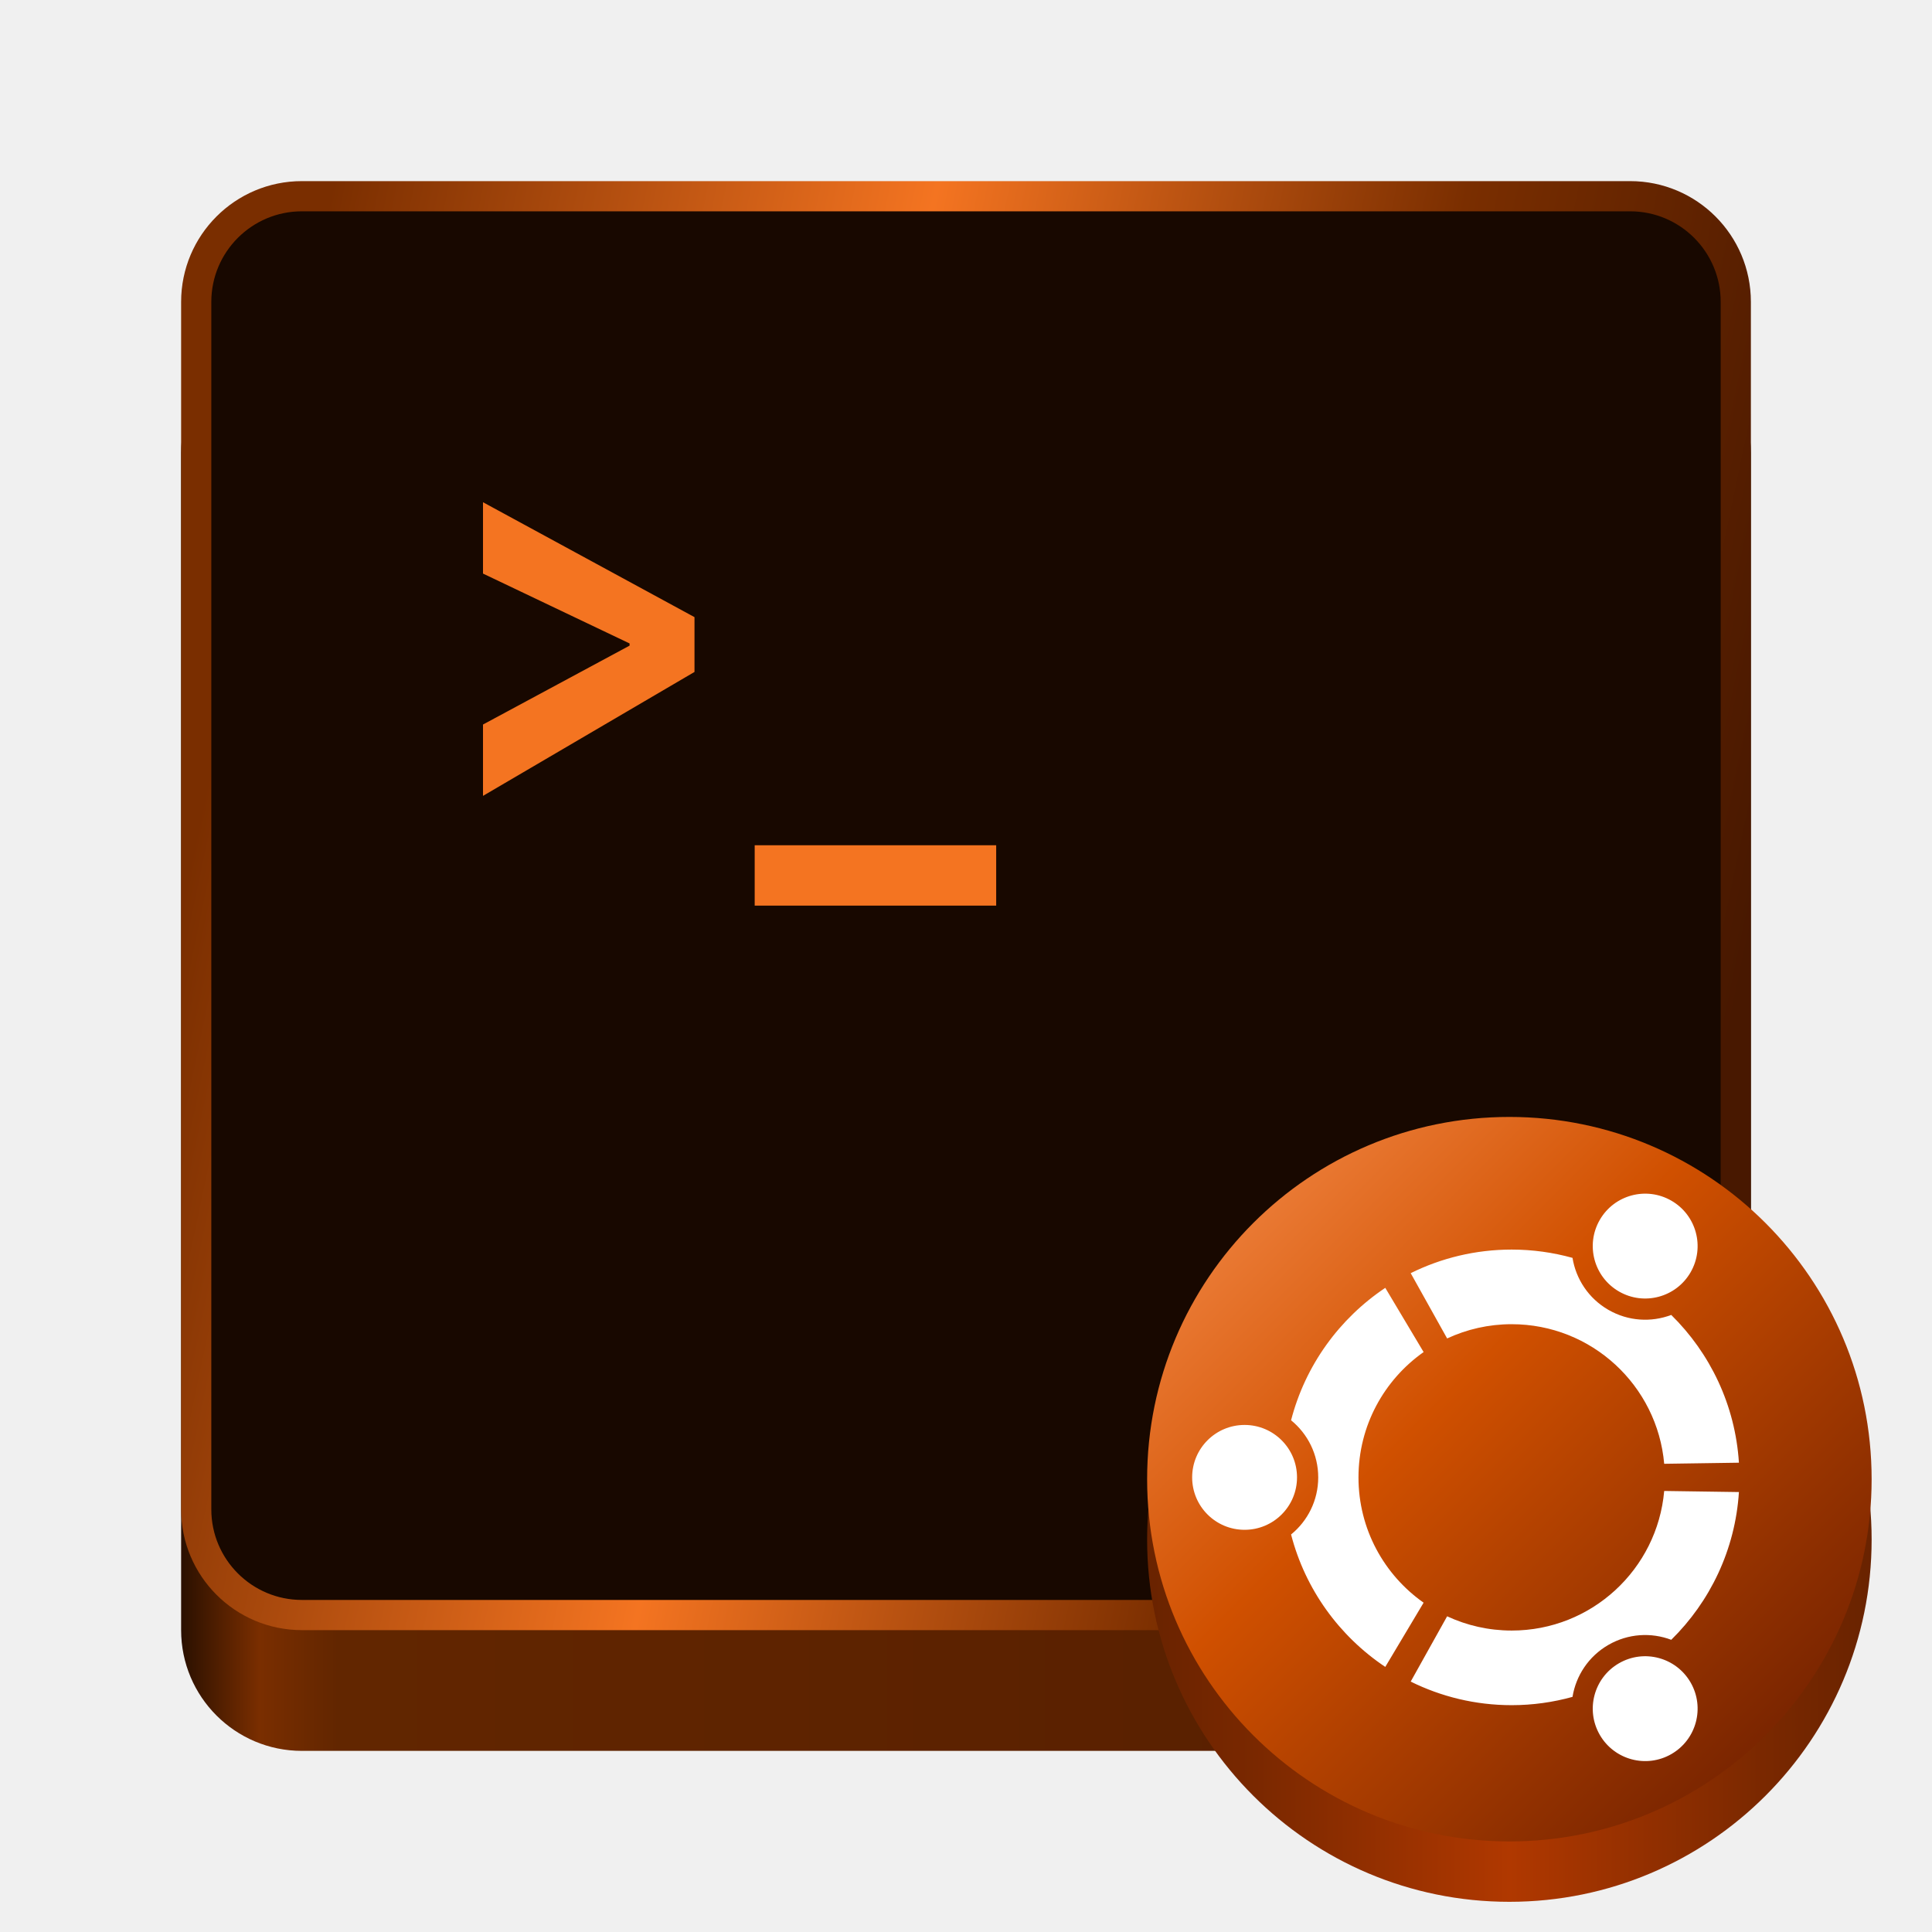
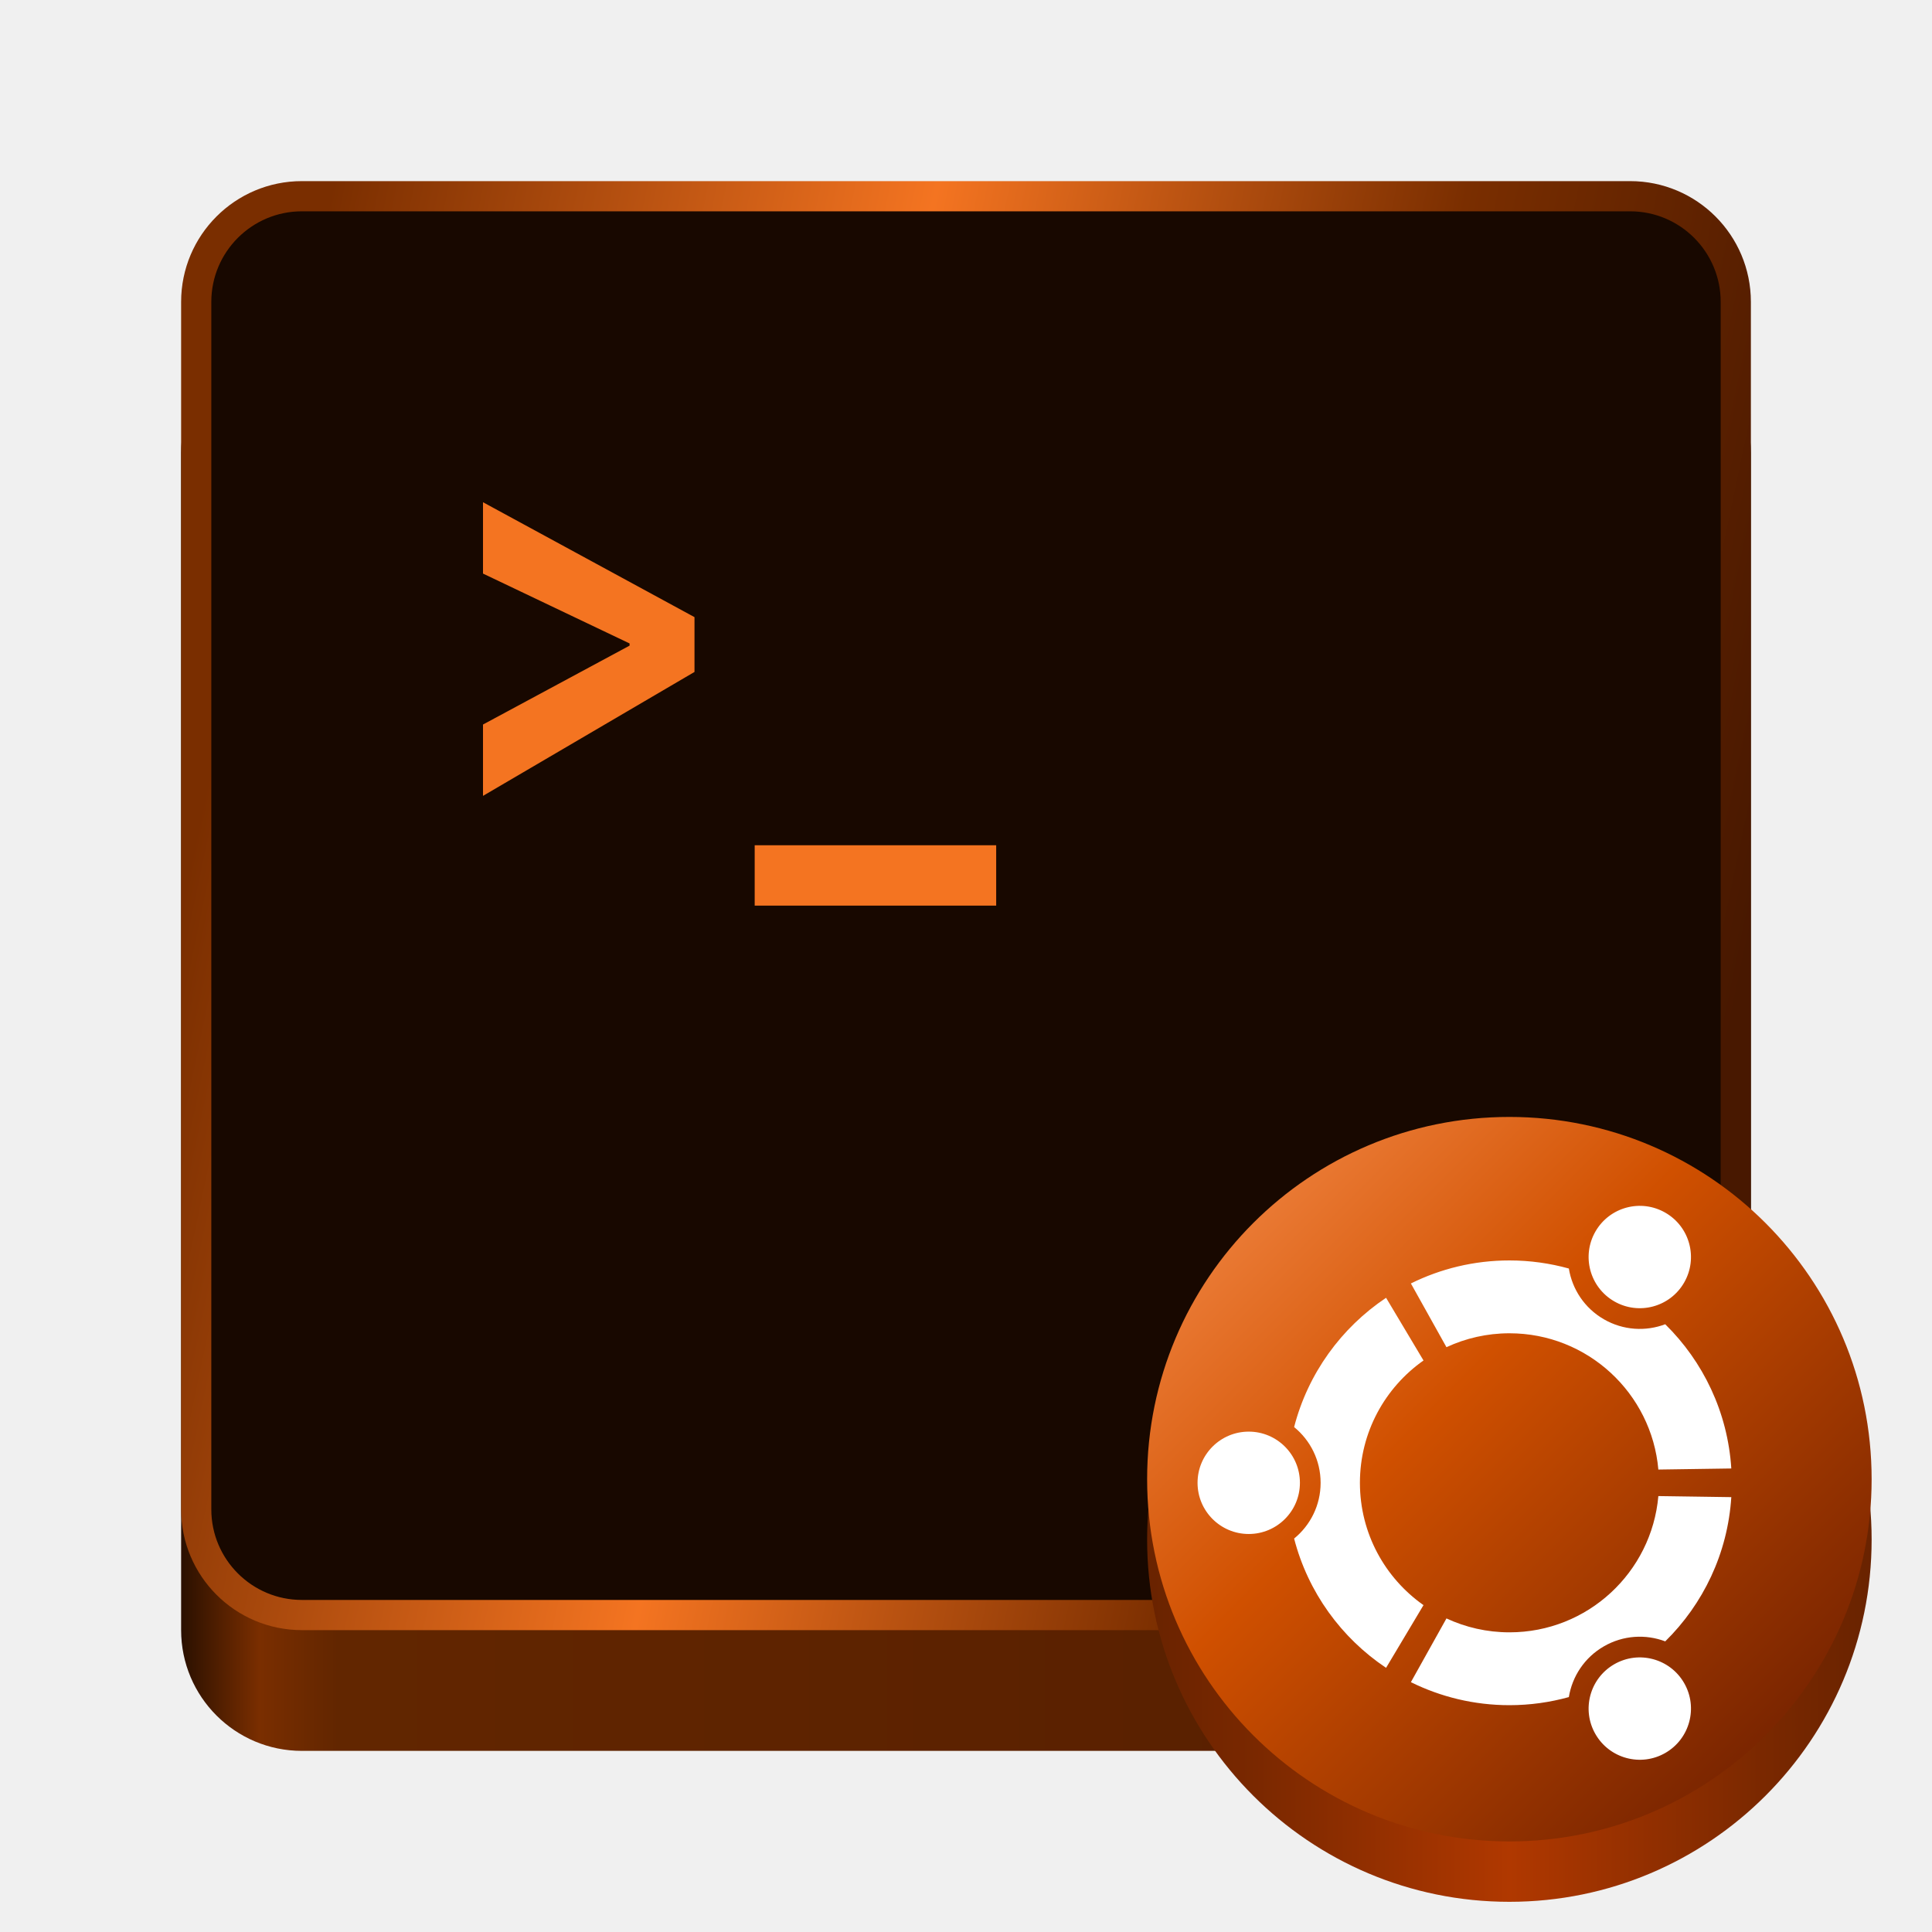
<svg xmlns="http://www.w3.org/2000/svg" height="128px" viewBox="0 0 128 128" width="128px">
  <defs>
    <linearGradient id="a" gradientUnits="userSpaceOnUse" x1="12" x2="116" y1="64" y2="64">
      <stop offset="0" stop-color="#2a1000" />
      <stop offset="0.05" stop-color="#7a2e00" />
      <stop offset="0.1" stop-color="#622600" />
      <stop offset="0.9" stop-color="#561e00" />
      <stop offset="0.95" stop-color="#7a2e00" />
      <stop offset="1" stop-color="#2a1000" />
    </linearGradient>
    <linearGradient id="b" gradientUnits="userSpaceOnUse" x1="12" x2="112.041" y1="60" y2="80.988">
      <stop offset="0" stop-color="#7a2e00" />
      <stop offset="0.384" stop-color="#f47421" />
      <stop offset="0.721" stop-color="#7a2e00" />
      <stop offset="1" stop-color="#481800" />
    </linearGradient>
    <linearGradient id="ubuntugrad" gradientUnits="userSpaceOnUse" x1="76" y1="74" x2="124" y2="122">
      <stop offset="0" stop-color="#f89050" />
      <stop offset="0.4" stop-color="#d05000" />
      <stop offset="1" stop-color="#601800" />
    </linearGradient>
    <linearGradient id="shadowgrad" gradientUnits="userSpaceOnUse" x1="76" y1="102" x2="124" y2="102">
      <stop offset="0" stop-color="#692300" />
      <stop offset="0.15" stop-color="#7a2800" />
      <stop offset="0.5" stop-color="#b03800" />
      <stop offset="0.85" stop-color="#7a2800" />
      <stop offset="1" stop-color="#692300" />
    </linearGradient>
  </defs>
  <path d="m 20 22 h 88 c 4.418 0 8 3.582 8 8 v 78 c 0 4.418 -3.582 8 -8 8 h -88 c -4.418 0 -8 -3.582 -8 -8 v -78 c 0 -4.418 3.582 -8 8 -8 z m 0 0" fill="url(#a)" />
  <path d="m 20 12 h 88 c 4.418 0 8 3.582 8 8 v 80 c 0 4.418 -3.582 8 -8 8 h -88 c -4.418 0 -8 -3.582 -8 -8 v -80 c 0 -4.418 3.582 -8 8 -8 z m 0 0" fill="url(#b)" />
  <path d="m 20 14 h 88 c 3.312 0 6 2.688 6 6 v 80 c 0 3.312 -2.688 6 -6 6 h -88 c -3.312 0 -6 -2.688 -6 -6 v -80 c 0 -3.312 2.688 -6 6 -6 z m 0 0" fill="#180800" />
  <path d="m 46.012 40.887 l -14.012 -7.613 v 4.727 l 9.711 4.629 v 0.145 l -9.711 5.227 v 4.727 l 14.012 -8.211 z m 0 0" fill="#f47421" />
  <path d="m 50 56 v 4 h 16 v -4 z m 0 0" fill="#f47421" />
  <circle cx="100" cy="102" r="24" fill="url(#shadowgrad)" />
  <circle cx="100" cy="98" r="24" fill="url(#ubuntugrad)" />
-   <g transform="translate(73,71) scale(0.105)">
+   <g transform="translate(73.5,72) scale(0.1025)">
    <g transform="translate(-353.2416,-137.4505)">
      <path fill="#fff" fill-rule="nonzero" d="m 679.537,276.157 c 15.823,9.138 36.052,3.718 45.184,-12.102 9.137,-15.825 3.721,-36.052 -12.104,-45.188 -15.823,-9.134 -36.049,-3.715 -45.186,12.111 -9.133,15.819 -3.715,36.045 12.106,45.179 z m -67.714,213.94 c -14.549,0 -28.337,-3.234 -40.712,-8.992 l -22.99,41.197 c 19.203,9.509 40.822,14.881 63.702,14.881 13.306,0 26.172,-1.844 38.398,-5.23 2.164,-13.288 10.054,-25.535 22.633,-32.8 12.557,-7.25 27.091,-7.968 39.67,-3.214 24.465,-24.056 40.383,-56.784 42.701,-93.232 l -47.153,-0.683 c -4.339,49.37 -45.757,88.075 -96.249,88.075 z m 0,-193.296 c 50.491,0 91.91,38.713 96.249,88.078 l 47.153,-0.691 c -2.32,-36.445 -18.24,-69.173 -42.708,-93.228 -12.578,4.751 -27.109,4.031 -39.668,-3.22 -12.578,-7.261 -20.467,-19.507 -22.63,-32.797 -12.225,-3.382 -25.091,-5.228 -38.397,-5.228 -22.88,0 -44.497,5.371 -63.699,14.883 l 22.988,41.192 c 12.374,-5.758 26.162,-8.992 40.711,-8.992 z m -96.647,96.648 c 0,-32.698 16.25,-61.578 41.095,-79.067 l -24.188,-40.52 c -28.953,19.346 -50.493,48.918 -59.439,83.557 10.452,8.518 17.129,21.49 17.129,36.033 0,14.541 -6.68,27.513 -17.131,36.029 8.945,34.641 30.484,64.212 59.439,83.558 l 24.189,-40.522 c -24.845,-17.486 -41.095,-46.366 -41.095,-79.069 z m 164.365,117.291 c -15.826,9.137 -21.244,29.363 -12.109,45.181 9.137,15.825 29.362,21.247 45.187,12.11 15.82,-9.135 21.241,-29.362 12.104,-45.185 -9.133,-15.817 -29.362,-21.239 -45.182,-12.106 z M 443.311,360.369 c -18.276,0 -33.086,14.807 -33.086,33.084 0,18.271 14.81,33.081 33.086,33.081 18.27,0 33.081,-14.81 33.081,-33.081 0,-18.277 -14.811,-33.084 -33.081,-33.084" />
    </g>
  </g>
</svg>
